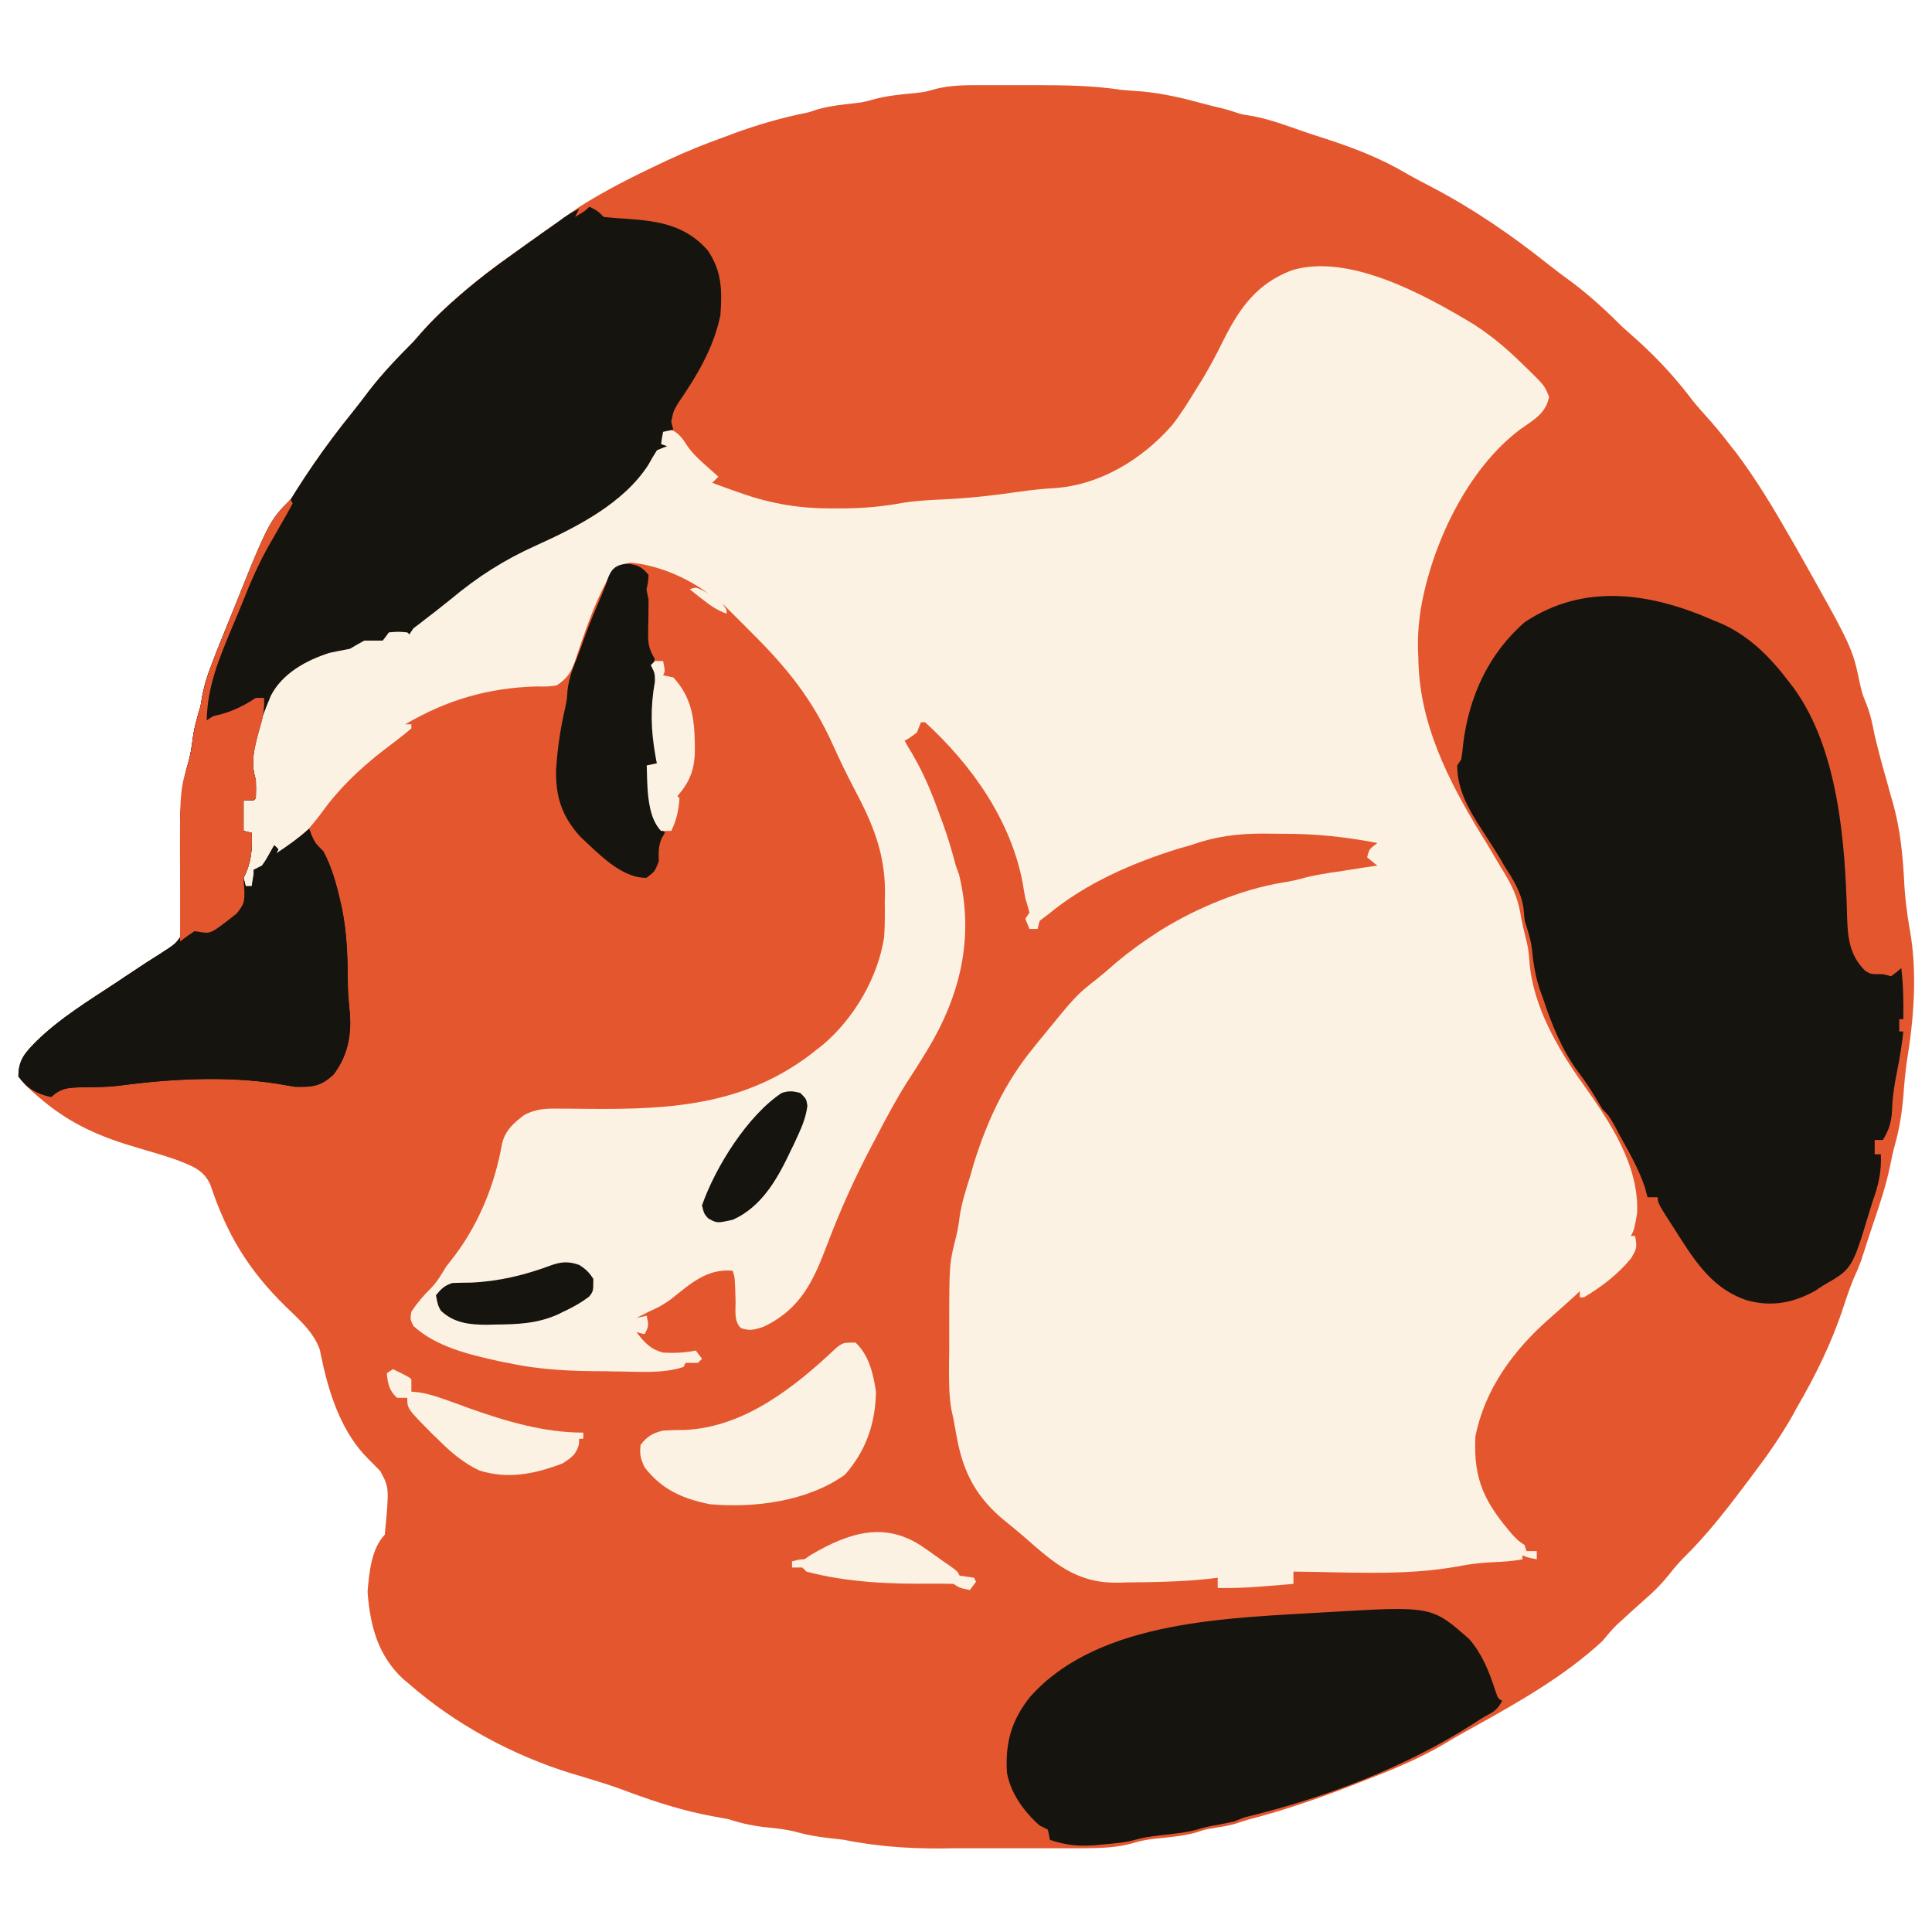
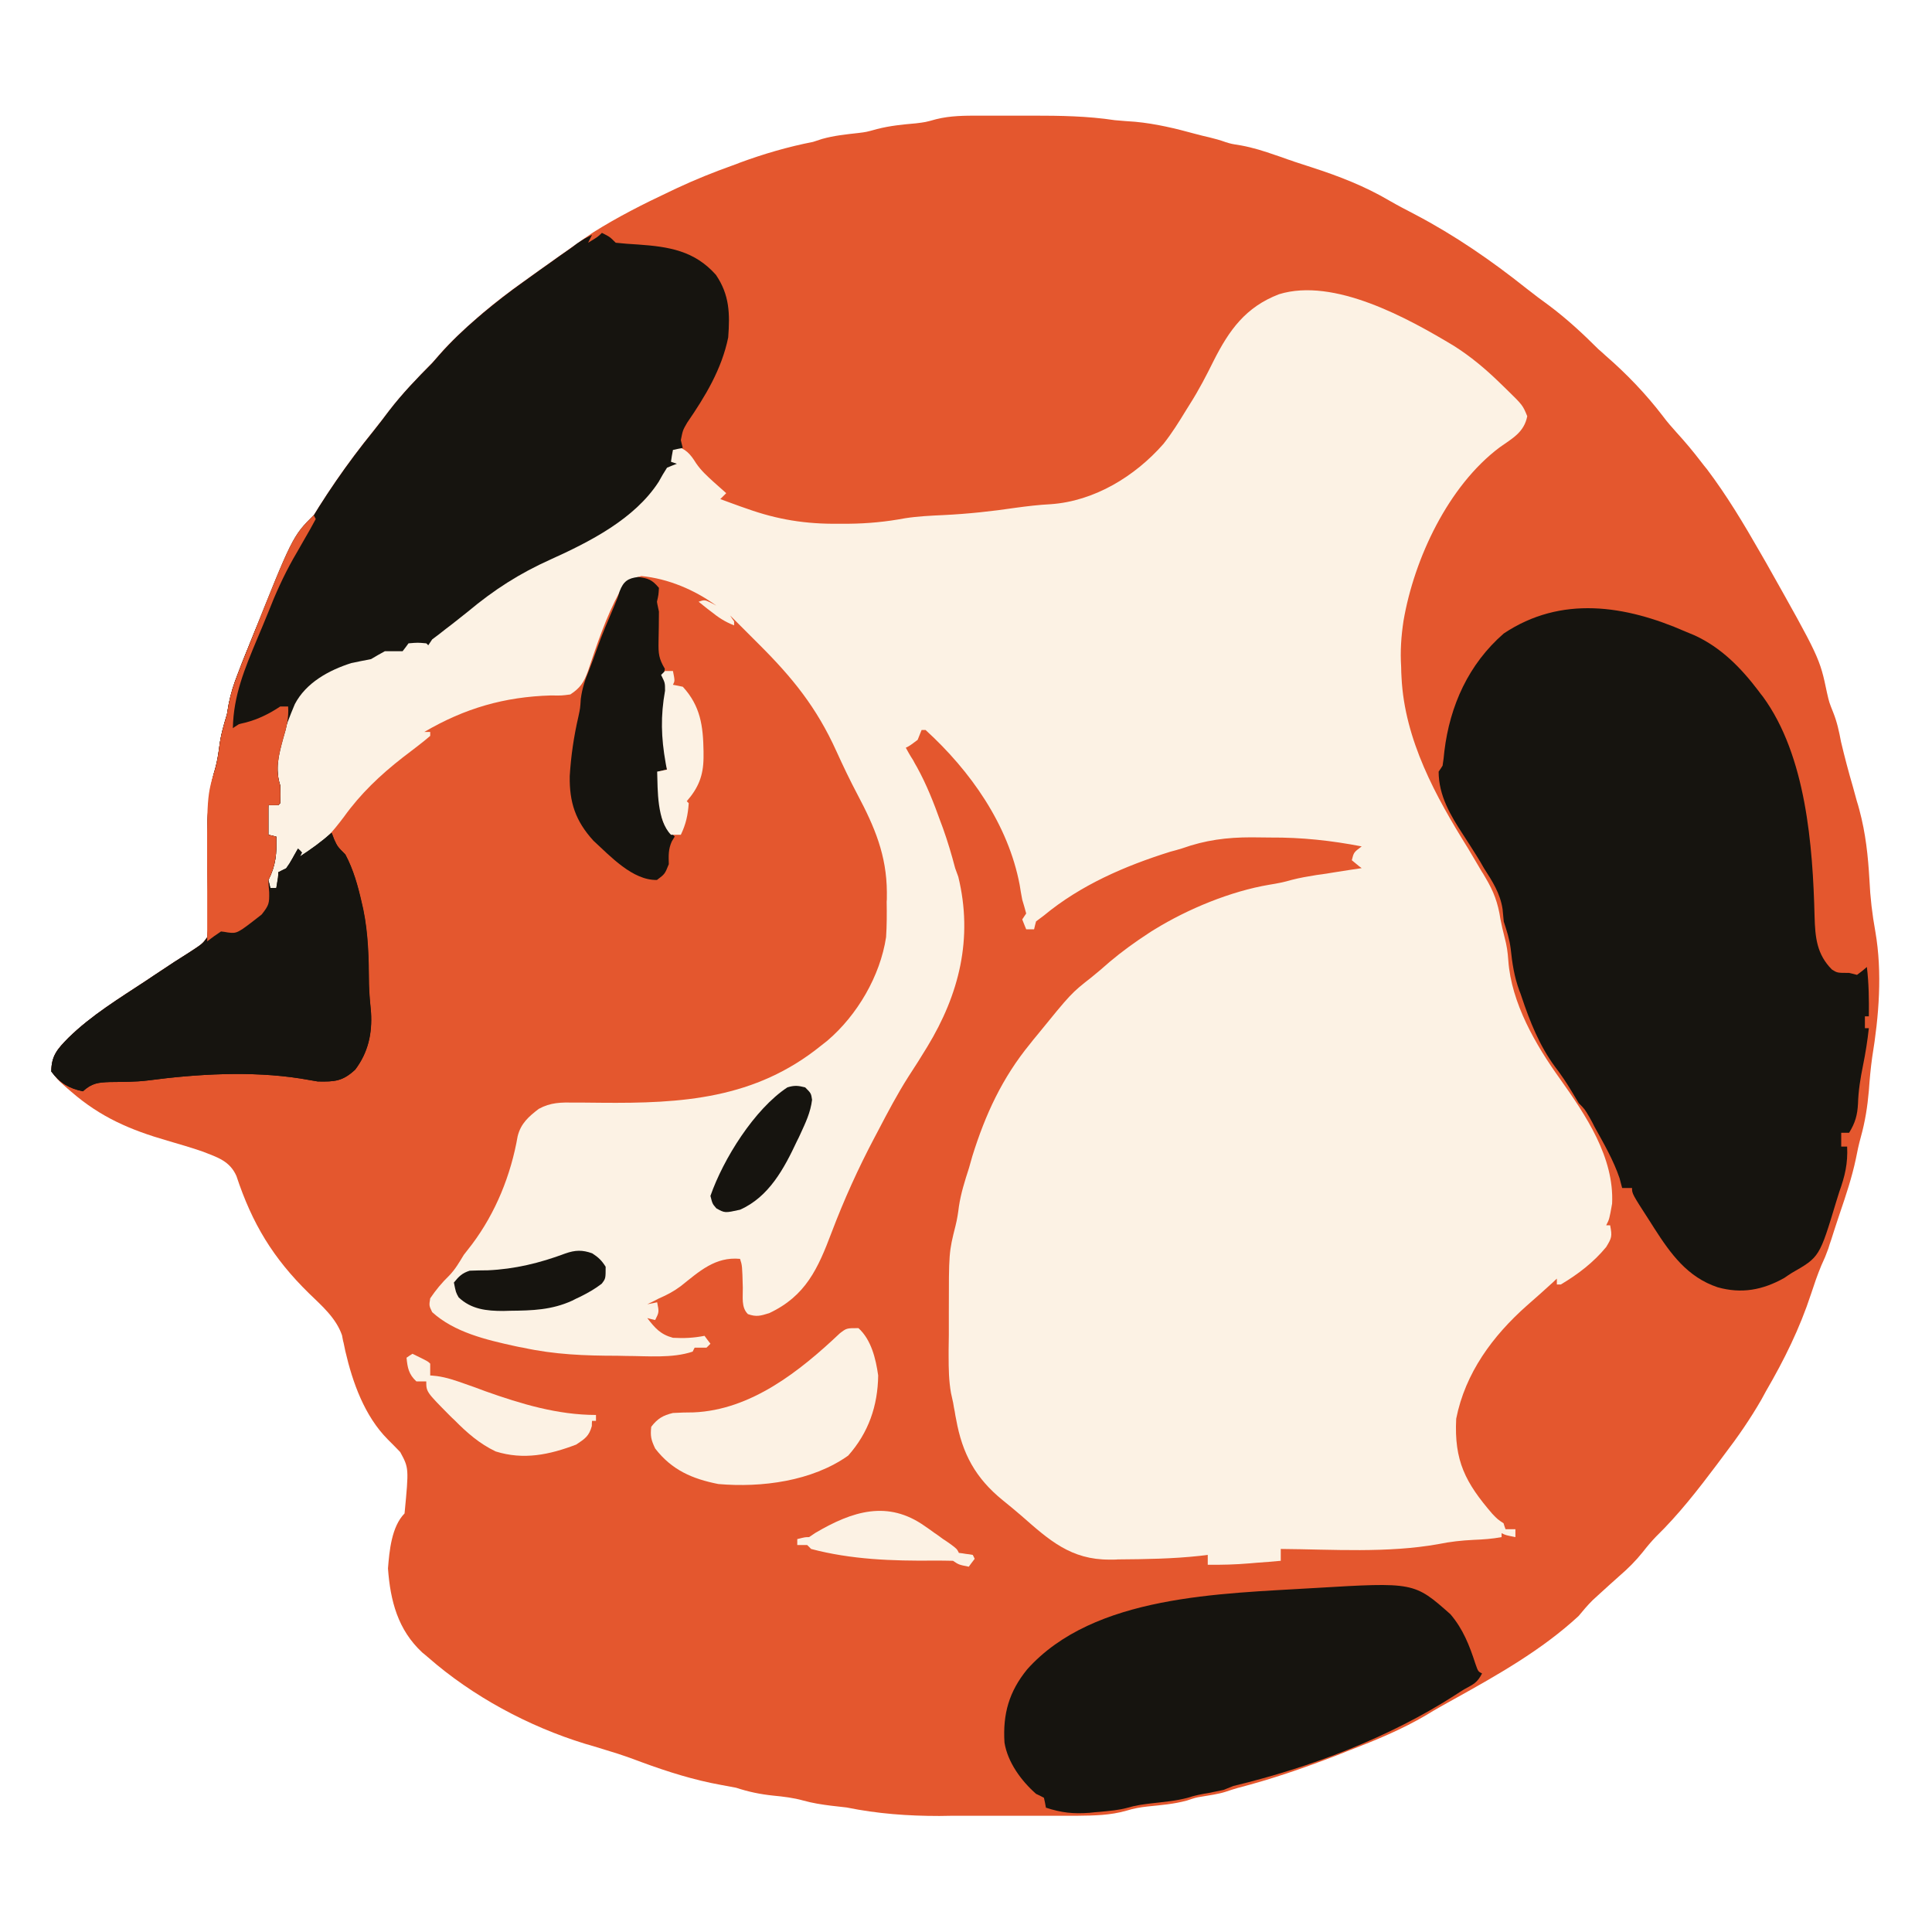
- <svg xmlns="http://www.w3.org/2000/svg" viewBox="45 45 944 944">
+ <svg xmlns="http://www.w3.org/2000/svg" viewBox="28 28 979 979">
  <path d="M0 0 C0.7 -0 0.7 -0 4.3 -0 C7.3 0 10.3 0.0 13.3 0.0 C17.9 0.0 22.4 0.0 27.0 0.0 C41.1 0.0 54.8 0.2 68.7 2.3 C72.2 2.6 75.6 2.9 79.0 3.1 C89.6 4.1 99.5 6.5 109.7 9.3 C112.0 9.9 114.3 10.5 116.6 11.0 C119.4 11.7 122.1 12.4 124.8 13.4 C127.7 14.3 127.7 14.3 132.7 15.1 C138.7 16.2 144.4 18.0 150.1 20.0 C152.2 20.7 154.3 21.4 156.4 22.2 C157.5 22.5 158.5 22.9 159.6 23.3 C162.6 24.3 165.5 25.2 168.5 26.2 C182.4 30.7 195.3 35.7 207.9 43.1 C212.2 45.6 216.5 47.8 220.9 50.1 C240.9 60.6 259.5 73.4 277.2 87.5 C281.1 90.6 285.0 93.5 289.0 96.4 C297.9 103.1 305.8 110.4 313.7 118.3 C315 119.4 316.2 120.5 317.4 121.6 C328.1 130.9 337.7 140.9 346.3 152.1 C348.5 155.1 350.9 157.8 353.4 160.6 C357.7 165.3 361.8 170.2 365.7 175.3 C366.7 176.6 367.7 177.9 368.8 179.2 C378.9 192.6 387.4 206.8 395.7 221.3 C396.7 223.0 397.7 224.7 398.7 226.5 C425.9 274.8 425.9 274.8 429.6 292.5 C430.7 297.3 430.7 297.3 432.7 302.3 C434.7 307.3 435.7 312 436.7 317.3 C438.5 324.9 440.5 332.5 442.7 340.0 C443.4 342.4 444.0 344.9 444.7 347.3 C445.2 348.8 445.6 350.3 446.0 351.8 C449.2 363.7 450.4 375.1 451.1 387.3 C451.5 396.2 452.5 404.7 454.1 413.5 C457.7 434.3 455.9 456.4 452.5 477.1 C451.7 482.8 451.2 488.4 450.8 494.1 C450.1 502.2 448.9 509.8 446.7 517.7 C445.7 521.3 444.9 525.0 444.2 528.7 C442.2 538.1 439.2 547.1 436.1 556.2 C435.1 559.1 434.2 562.0 433.2 565.0 C433 565.7 433 565.7 431.7 569.7 C431.2 571.1 430.7 572.6 430.3 574.0 C428.7 578.3 428.7 578.3 426.7 582.7 C424.7 587.5 423.1 592.2 421.5 597.1 C415.8 614.5 407.9 630.5 398.7 646.3 C397.9 647.8 397.1 649.2 396.3 650.7 C390.7 660.4 384.5 669.4 377.7 678.3 C376.4 680.0 375.2 681.7 373.9 683.4 C364.2 696.3 354.4 708.9 342.9 720.1 C340.5 722.6 338.4 725.1 336.3 727.8 C332.7 732.3 328.9 736.1 324.5 739.9 C321.1 742.9 317.7 746.0 314.3 749.1 C313.2 750.1 312.0 751.2 310.8 752.3 C308.2 754.9 306.0 757.5 303.7 760.3 C285.1 777.5 262.6 790.2 240.6 802.4 C235.9 805.0 231.2 807.6 226.5 810.5 C214.3 817.7 201.0 823.2 187.7 828.3 C185.5 829.2 183.2 830.1 180.9 831 C164.5 837.3 148.1 843.0 131.0 847.4 C128.9 848.0 126.8 848.7 124.7 849.4 C120.8 850.6 116.8 851.1 112.8 851.8 C109.7 852.3 109.7 852.3 105.2 853.8 C98.6 855.6 92.1 856.1 85.3 856.8 C81.6 857.2 78.2 857.8 74.7 858.9 C66.4 861.3 58.2 861.4 49.7 861.5 C47.7 861.5 45.8 861.5 43.8 861.5 C41.7 861.5 39.6 861.5 37.5 861.5 C35.3 861.5 33.1 861.5 30.9 861.5 C26.3 861.5 21.8 861.5 17.2 861.5 C11.4 861.5 5.5 861.5 -0.2 861.5 C-4.7 861.5 -9.2 861.5 -13.7 861.5 C-15.9 861.5 -18.0 861.6 -20.2 861.6 C-36.2 861.6 -51.4 860.5 -67.2 857.3 C-69.8 857.0 -72.4 856.7 -75.1 856.4 C-79.9 855.8 -84.4 855.1 -89.1 853.8 C-94.1 852.4 -99.1 851.8 -104.3 851.3 C-111.0 850.6 -116.8 849.4 -123.2 847.3 C-125.7 846.8 -128.2 846.4 -130.7 845.9 C-144.6 843.4 -157.9 839.2 -171.2 834.3 C-176.5 832.3 -181.8 830.4 -187.2 828.8 C-188.5 828.4 -189.8 828.0 -191.1 827.6 C-194.0 826.7 -196.9 825.8 -199.8 825.0 C-228.4 816.2 -256.7 801.0 -279.2 781.3 C-280.2 780.5 -281.1 779.6 -282.2 778.8 C-294.6 767.3 -298.4 752.6 -299.6 736.2 C-298.9 727.3 -297.8 715.0 -291.2 708.3 C-289.0 685.3 -289.0 685.3 -293.4 677.2 C-295.5 675.0 -297.6 672.9 -299.7 670.8 C-311.5 658.9 -317.5 642.0 -321.2 626.1 C-321.5 624.7 -321.8 623.3 -322.1 621.8 C-322.3 621.2 -322.3 621.2 -322.9 618.0 C-325.9 609.3 -333.1 603.1 -339.6 596.8 C-357.8 579.0 -368.4 561.5 -376.4 537.3 C-379.8 529.7 -385.9 527.9 -393.3 525.0 C-399.3 522.9 -405.3 521.2 -411.4 519.4 C-430.1 514.0 -445.1 507.6 -460.0 494.7 C-461.3 493.6 -462.6 492.5 -463.9 491.3 C-467.2 488.3 -467.2 488.3 -470.2 484.3 C-470.2 476.3 -467.0 472.8 -461.6 467.3 C-449.9 455.9 -435.7 447.2 -422.2 438.3 C-419.6 436.6 -417.0 434.9 -414.4 433.1 C-410.0 430.2 -405.6 427.3 -401.1 424.5 C-393.7 419.7 -393.7 419.7 -391.2 416.3 C-390.8 412.4 -390.6 408.9 -390.7 405.0 C-390.7 403.9 -390.8 402.7 -390.8 401.6 C-390.8 398.0 -390.9 394.4 -390.9 390.8 C-391.0 386.1 -391.1 381.5 -391.1 376.8 C-391.1 376.2 -391.1 376.2 -391.1 373.3 C-391.3 358.9 -391.4 344.7 -387.2 330.8 C-386.2 327.2 -385.6 323.7 -385.1 320.0 C-384.4 314.2 -382.9 308.9 -381.2 303.3 C-380.9 301.6 -380.6 299.9 -380.3 298.1 C-379.3 292.7 -377.8 288.0 -375.7 282.8 C-375.0 281.0 -374.3 279.2 -373.6 277.3 C-372.8 275.3 -372.0 273.3 -371.2 271.3 C-370.7 270.2 -370.3 269.1 -369.9 268.0 C-354.1 228.5 -333.9 193.0 -307.0 159.8 C-304.3 156.4 -301.6 153.0 -299.0 149.5 C-292.3 140.8 -284.9 133.1 -277.2 125.3 C-276.0 124.0 -274.9 122.7 -273.7 121.3 C-267.7 114.4 -261.1 108.3 -254.2 102.3 C-253.3 101.5 -252.3 100.7 -251.4 99.9 C-244.9 94.4 -238.2 89.3 -231.2 84.3 C-230.1 83.6 -229.1 82.8 -228.0 82.0 C-218.8 75.4 -209.5 68.8 -200.2 62.3 C-198.7 61.3 -197.3 60.3 -195.7 59.2 C-183.3 51.4 -170.3 44.8 -157.1 38.6 C-156.4 38.3 -156.4 38.3 -153.1 36.7 C-143.9 32.4 -134.7 28.7 -125.2 25.3 C-124 24.9 -122.7 24.4 -121.5 23.9 C-109.3 19.4 -97 15.8 -84.2 13.3 C-82.7 12.8 -81.2 12.3 -79.6 11.8 C-73.5 10.1 -67.6 9.5 -61.3 8.8 C-57.2 8.3 -57.2 8.3 -51.8 6.8 C-45.2 5.1 -38.9 4.5 -32.1 3.9 C-27.2 3.3 -27.2 3.3 -21.8 1.8 C-14.5 -0.0 -7.5 -0.0 0 0 Z " fill="#e4572e" transform="translate(524.2,86.6)" />
  <path d="M0 0 C8.5 5.4 15.9 11.6 23.1 18.6 C24.2 19.7 25.3 20.7 26.4 21.8 C34.8 30.0 34.8 30.0 37.1 35.6 C35.5 43.8 29.6 46.8 23.1 51.4 C-2.9 70.9 -20.2 107.7 -25.6 139.3 C-26.8 147.2 -27.3 154.7 -26.8 162.6 C-26.8 164.4 -26.7 166.3 -26.6 168.1 C-25.0 199.7 -9.3 228.3 7.1 254.6 C9.5 258.6 11.8 262.6 14.2 266.6 C14.5 267.0 14.5 267.0 15.9 269.4 C20.1 276.4 22.3 282.3 23.5 290.4 C24.1 293.5 24.8 296.5 25.6 299.6 C26.7 303.7 27.2 307.0 27.5 311.4 C29.0 332.9 41.4 354.3 53.7 371.4 C66.9 390.0 81.2 411.2 80.1 434.6 C78.7 442.5 78.7 442.5 77.1 445.6 C77.7 445.6 78.4 445.6 79.1 445.6 C80.2 451.2 79.9 452.0 77.1 456.6 C70.7 464.4 62.7 470.5 54.1 475.6 C53.4 475.6 52.8 475.6 52.1 475.6 C52.1 474.6 52.1 473.7 52.1 472.6 C51.4 473.3 50.7 473.9 50 474.6 C45.7 478.5 41.4 482.4 37 486.2 C19.6 501.6 5.7 520.4 1.1 543.6 C0.0 565.0 5.8 576.0 19.4 591.8 C22.1 594.6 22.1 594.6 25.1 596.6 C25.4 597.6 25.7 598.6 26.1 599.6 C27.7 599.6 29.4 599.6 31.1 599.6 C31.1 601 31.1 602.3 31.1 603.6 C26.1 602.6 26.1 602.6 24.1 601.6 C24.1 602.3 24.1 603 24.1 603.6 C19.3 604.5 14.7 604.8 9.8 605.0 C3.8 605.3 -1.8 605.9 -7.7 607.1 C-33.7 611.8 -61.5 609.8 -87.8 609.6 C-87.8 611.6 -87.8 613.6 -87.8 615.6 C-91.9 616.0 -96.0 616.3 -100.1 616.6 C-101.3 616.7 -102.4 616.8 -103.6 616.9 C-110.7 617.5 -117.7 617.7 -124.8 617.6 C-124.8 616.0 -124.8 614.3 -124.8 612.6 C-126.1 612.8 -127.4 612.9 -128.8 613.1 C-142.6 614.6 -156.5 614.8 -170.4 614.9 C-171.1 615 -171.1 615 -174.5 615.0 C-194.1 615.1 -205.1 605.2 -219.2 592.8 C-222.3 590.1 -225.5 587.5 -228.7 584.9 C-242.5 573.7 -249.2 561.3 -252.3 543.9 C-252.6 542.6 -252.8 541.3 -253.0 540 C-253.3 538.5 -253.6 537.1 -253.8 535.6 C-254.0 534.8 -254.0 534.8 -254.9 530.6 C-256.0 524.4 -256.1 518.3 -256.1 512.0 C-256.1 510.8 -256.1 509.7 -256.1 508.5 C-256.1 506.0 -256.0 503.5 -256.0 501.1 C-256.0 497.3 -256.0 493.6 -256.0 489.9 C-256.0 459.3 -256.0 459.3 -252.6 445.8 C-251.8 442.6 -251.3 439.4 -250.9 436.1 C-249.9 429.4 -247.9 423.1 -245.8 416.6 C-245.2 414.6 -244.7 412.6 -244.1 410.6 C-237.5 389.4 -228.9 370.8 -214.8 353.6 C-213.7 352.2 -212.6 350.8 -211.4 349.4 C-194.0 328.0 -194.0 328.0 -183.8 320.0 C-180.6 317.4 -177.5 314.8 -174.5 312.1 C-168.2 306.8 -161.7 302.1 -154.8 297.6 C-153.8 297.0 -152.9 296.3 -151.8 295.7 C-134.9 285.3 -113.2 276.3 -93.5 273.0 C-89.7 272.4 -86.1 271.7 -82.4 270.6 C-78.2 269.5 -74.0 268.8 -69.7 268.1 C-68.0 267.9 -66.4 267.6 -64.7 267.4 C-63.1 267.1 -61.5 266.9 -59.8 266.6 C-57.3 266.2 -54.7 265.8 -52.1 265.4 C-50.4 265.2 -48.6 264.9 -46.8 264.6 C-47.7 264.0 -47.7 264.0 -51.8 260.6 C-50.8 256.6 -50.8 256.6 -46.8 253.6 C-62.3 250.6 -77.3 249 -93.1 249.1 C-96.3 249.1 -99.5 249.0 -102.7 249.0 C-115.2 249 -126.0 250.4 -137.8 254.6 C-139.8 255.2 -141.8 255.8 -143.8 256.3 C-166.8 263.5 -189.2 273.2 -207.8 288.6 C-209.1 289.6 -210.5 290.6 -211.8 291.6 C-212.2 293 -212.5 294.3 -212.8 295.6 C-214.1 295.6 -215.5 295.6 -216.8 295.6 C-217.5 294.0 -218.1 292.3 -218.8 290.6 C-218.2 289.6 -217.5 288.7 -216.8 287.6 C-217.4 285.3 -218.1 282.9 -218.8 280.6 C-219.3 278.1 -219.7 275.6 -220.1 273.1 C-225.9 242.5 -245.0 215.4 -267.8 194.6 C-268.5 194.6 -269.1 194.6 -269.8 194.6 C-270.5 196.3 -271.1 197.9 -271.8 199.6 C-275.8 202.6 -275.8 202.6 -277.8 203.6 C-277.3 204.5 -276.8 205.4 -276.3 206.3 C-275.6 207.5 -274.9 208.7 -274.1 209.9 C-273.5 211.1 -272.8 212.3 -272.1 213.5 C-267.2 222.4 -263.6 231.6 -260.2 241.1 C-259.8 242.2 -259.4 243.2 -259.0 244.3 C-256.6 251.0 -254.6 257.7 -252.8 264.6 C-252.3 266.1 -251.7 267.5 -251.2 269.0 C-243.6 300.2 -250.8 328.6 -266.9 355.1 C-270.0 360.2 -273.2 365.3 -276.5 370.3 C-282.1 379.1 -287 388.4 -291.8 397.6 C-292.4 398.8 -293.0 399.9 -293.6 401.0 C-301.9 416.7 -309.1 432.6 -315.4 449.2 C-322.3 467.5 -328.5 481.4 -347.0 490.1 C-351.5 491.5 -353.5 492.1 -357.8 490.6 C-361.3 487.2 -360.3 481.9 -360.4 477.2 C-360.7 466.0 -360.7 466.0 -361.8 462.6 C-374.4 461.4 -382.5 469.0 -391.8 476.4 C-395.3 479.0 -398.8 480.9 -402.8 482.6 C-403.4 482.9 -403.4 482.9 -406.3 484.4 C-407.2 484.8 -408.0 485.2 -408.8 485.6 C-407.2 485.3 -405.5 485.0 -403.8 484.6 C-402.8 489.6 -402.8 489.6 -404.8 493.6 C-406.1 493.3 -407.5 493.0 -408.8 492.6 C-404.9 497.7 -402.1 500.9 -395.8 502.6 C-390.2 502.9 -385.4 502.7 -379.8 501.6 C-378.8 503 -377.8 504.3 -376.8 505.6 C-377.5 506.3 -378.1 507 -378.8 507.6 C-380.8 507.6 -382.8 507.6 -384.8 507.6 C-385.2 508.3 -385.5 509 -385.8 509.6 C-396.2 513.1 -408.7 511.8 -419.5 511.8 C-421.0 511.8 -422.5 511.7 -424.0 511.7 C-440.3 511.7 -455.9 511.1 -471.8 507.6 C-473.2 507.4 -474.5 507.1 -475.9 506.8 C-490.5 503.6 -506.6 499.8 -517.8 489.6 C-519.4 486.3 -519.4 486.3 -518.8 482.6 C-515.9 478.3 -512.9 474.7 -509.2 471.1 C-506.1 467.9 -504.1 464.4 -501.8 460.6 C-500.4 458.8 -499.0 457.0 -497.6 455.2 C-485.6 439.2 -477.9 420.1 -474.5 400.5 C-472.9 394.0 -468.9 390.5 -463.8 386.6 C-457.8 383.3 -452.6 383.3 -445.8 383.4 C-444.7 383.4 -443.7 383.4 -442.6 383.4 C-439.1 383.4 -435.7 383.5 -432.3 383.5 C-391.2 383.9 -354.2 381.6 -320.8 354.6 C-319.7 353.7 -318.6 352.9 -317.5 352 C-302.4 339.1 -290.8 319.3 -287.8 299.6 C-287.4 293.6 -287.4 287.6 -287.5 281.6 C-287.4 280.8 -287.4 280.8 -287.4 276.8 C-287.5 258.1 -293.6 243.7 -302.3 227.3 C-306.1 220.1 -309.6 212.8 -313 205.3 C-323.0 183.2 -335.2 168.1 -352.4 151.0 C-353.1 150.3 -353.1 150.3 -356.6 146.8 C-360.0 143.4 -363.4 140.0 -366.8 136.6 C-366.2 137.6 -365.5 138.6 -364.8 139.6 C-364.8 140.3 -364.8 141 -364.8 141.6 C-369.6 139.7 -372.6 137.7 -376.6 134.5 C-377.8 133.6 -379.0 132.7 -380.2 131.7 C-380.6 131.4 -380.6 131.4 -382.8 129.6 C-379.8 128.6 -379.8 128.6 -376.6 130.1 C-376.2 130.3 -376.2 130.3 -373.8 131.6 C-384.8 123.6 -398.2 117.9 -411.8 116.6 C-417.4 118.0 -419.6 120.1 -422.8 124.6 C-429.8 137.5 -434.3 151.2 -438.9 164.9 C-440.9 170.5 -442.9 173.4 -447.8 176.6 C-452.3 177.2 -452.3 177.2 -457.6 177.1 C-481.3 177.8 -501.3 183.6 -521.8 195.6 C-520.8 195.6 -519.8 195.6 -518.8 195.6 C-518.8 196.3 -518.8 197 -518.8 197.6 C-520.9 199.4 -523.0 201.1 -525.1 202.7 C-525.8 203.2 -525.8 203.2 -529.0 205.7 C-529.7 206.2 -529.7 206.2 -532.8 208.6 C-544.2 217.5 -554.1 226.9 -562.5 238.6 C-568.2 246.2 -574.6 253.7 -582.8 258.6 C-583.5 258.6 -584.1 258.6 -584.8 258.6 C-584.8 257.6 -584.8 256.7 -584.8 255.6 C-585.4 256.4 -585.9 257.2 -586.5 258.0 C-587.2 259.1 -587.9 260.1 -588.6 261.1 C-589.3 262.2 -590.1 263.2 -590.8 264.2 C-591.5 265.0 -592.1 265.8 -592.8 266.6 C-593.8 266.6 -594.8 266.6 -595.8 266.6 C-595.6 267.6 -595.4 268.5 -595.2 269.4 C-594.8 272.6 -594.8 272.6 -596.8 275.6 C-598.1 275.3 -599.5 275.0 -600.8 274.6 C-601.2 273.3 -601.5 272.0 -601.8 270.6 C-600.8 269.0 -599.8 267.3 -598.8 265.6 C-598.1 261.4 -598.1 261.4 -597.6 256.8 C-597.5 255.3 -597.3 253.8 -597.2 252.2 C-597.1 251.6 -597.1 251.6 -596.8 248.6 C-598.5 248.3 -600.1 248.0 -601.8 247.6 C-601.7 245.2 -601.7 245.2 -600.8 232.6 C-599.2 232.3 -597.5 232.0 -595.8 231.6 C-595.7 223.0 -595.7 223.0 -596.8 219.6 C-597.5 204.5 -593.4 188.2 -584.8 175.6 C-575.4 166.0 -564.0 160.4 -551 157.6 C-546.8 156.6 -546.8 156.6 -541.8 153.6 C-540.3 153.7 -538.8 153.7 -537.2 153.7 C-536.5 153.7 -536.5 153.7 -532.8 153.6 C-531.8 152.3 -530.8 151.0 -529.8 149.6 C-525.2 149.3 -525.2 149.3 -520.8 149.6 C-520.5 150.0 -520.2 150.3 -519.8 150.6 C-519.1 149.9 -518.4 149.2 -517.7 148.4 C-502.7 133.7 -484.9 119.6 -465.8 110.8 C-464.9 110.3 -464.0 109.9 -463.1 109.5 C-458.8 107.4 -454.5 105.5 -450.1 103.5 C-429.7 94.3 -410.1 80.3 -398.8 60.6 C-398.2 60.0 -397.5 59.3 -396.8 58.6 C-397.2 57.6 -397.5 56.7 -397.8 55.6 C-396.8 54.0 -395.8 52.3 -394.8 50.6 C-389.4 52.0 -387.0 54.7 -384.1 59.4 C-381.5 63.2 -378.5 65.9 -375.1 69.0 C-373.9 70.1 -372.7 71.1 -371.5 72.2 C-370.6 73.0 -369.7 73.8 -368.8 74.6 C-369.8 75.6 -370.8 76.6 -371.8 77.6 C-368.4 78.9 -364.9 80.1 -361.4 81.4 C-360.4 81.7 -359.5 82.1 -358.5 82.4 C-342.9 88.0 -328.5 90.3 -311.9 90.1 C-310.2 90.1 -308.5 90.1 -306.8 90.1 C-297.0 90.0 -287.7 89.1 -278.1 87.3 C-271.6 86.3 -265.1 86.0 -258.6 85.7 C-246.3 85.1 -234.2 83.8 -222.1 82.0 C-216.2 81.2 -210.4 80.5 -204.5 80.2 C-182.3 78.7 -161.7 66.1 -147.3 49.7 C-143.0 44.3 -139.4 38.5 -135.8 32.6 C-135.5 32.1 -135.5 32.1 -133.8 29.4 C-129.3 22.3 -125.5 15.0 -121.8 7.5 C-113.9 -8.1 -105.6 -19.7 -88.7 -26.2 C-60.8 -34.8 -23.4 -14.1 0 0 Z " fill="#fcf2e4" transform="translate(764.8,203.3)" />
  <path d="M0 0 C1.5 0.6 3.1 1.3 4.8 2.0 C18.2 8.2 28.2 18.4 37 30 C37.7 31.0 38.5 32.0 39.3 33.0 C61.2 62.9 64.6 108.6 65.5 144.5 C65.8 155 66.6 163.6 74.3 171.3 C77 173 77 173 83 173 C84.3 173.3 85.6 173.6 87 174 C89.7 172.0 89.7 172.0 92 170 C93.0 178.3 93.1 186.5 93 195 C92.3 195 91.6 195 91 195 C91 196.9 91 198.9 91 201 C91.6 201 92.3 201 93 201 C92.3 207.4 91.3 213.7 90 220.1 C88.7 226.5 87.7 232.7 87.5 239.3 C87.2 245.0 86.1 249.0 83 254 C81.6 254 80.3 254 79 254 C79 256.3 79 258.6 79 261 C79.9 261 80.9 261 82 261 C82.4 269.6 80.9 275.9 78 284 C77.5 285.5 77.0 287.1 76.5 288.8 C68.0 317.0 68.0 317.0 54 325 C52.7 325.8 51.4 326.7 50.1 327.6 C39.2 333.7 28.5 335.7 16.4 332.3 C1.1 327.2 -7.4 315.4 -15.8 302.3 C-16.1 301.8 -16.1 301.8 -17.7 299.3 C-27 284.9 -27 284.9 -27 282 C-28.6 282 -30.3 282 -32 282 C-32.4 280.4 -32.9 278.8 -33.3 277.1 C-36.4 267.9 -41.3 259.5 -46 251 C-46.8 249.3 -47.7 247.7 -48.6 246.1 C-51 242 -51 242 -54 239 C-55.2 237.0 -56.4 235.0 -57.6 233 C-60.2 228.7 -62.9 224.6 -66 220.6 C-73.9 209.9 -78.8 197.6 -83 185 C-83.3 184.0 -83.7 183.0 -84.1 182.0 C-86.7 174.9 -87.7 168.2 -88.5 160.7 C-89.1 155.9 -90.5 151.5 -92 147 C-92.2 144.9 -92.4 142.8 -92.6 140.7 C-93.8 132.7 -97.7 126.7 -102 120 C-103.2 117.8 -104.5 115.7 -105.8 113.6 C-108.0 110.1 -110.2 106.6 -112.5 103.1 C-119.0 93.2 -125 83.1 -125 71 C-124.3 70.0 -123.6 69.0 -123 68 C-122.6 65.5 -122.3 63.1 -122.1 60.7 C-119.3 37.5 -109.8 16.5 -92 1 C-62.9 -18.4 -30.4 -13.3 0 0 Z " fill="#16140f" transform="translate(882,348)" />
  <path d="M0 0 C4 2 4 2 7 5 C10.8 5.4 14.5 5.7 18.3 5.9 C33.9 7.0 46.9 9.0 57.8 21.3 C64.7 31.5 64.9 40.9 64 53 C60.7 69.1 52.4 82.8 43.2 96.2 C41 100 41 100 40 105 C40.3 106.3 40.6 107.6 41 109 C39.3 109.3 37.7 109.6 36 110 C35.6 111.9 35.3 113.9 35 116 C35.9 116.3 36.9 116.6 38 117 C36.3 117.6 34.7 118.3 33 119 C31.5 121.3 30.1 123.7 28.8 126.1 C16.6 145.0 -6.1 156.5 -26 165.5 C-41.8 172.6 -54.6 180.8 -68 192 C-70.5 194.0 -73.1 196.0 -75.7 198.1 C-76.8 198.9 -77.9 199.8 -79.1 200.7 C-81.3 202.5 -83.6 204.2 -86 206 C-86.6 206.9 -87.3 207.9 -88 209 C-88.3 208.6 -88.6 208.3 -89 208 C-93.3 207.6 -93.3 207.6 -98 208 C-98.9 209.3 -99.9 210.6 -101 212 C-104 212 -107 212 -110 212 C-112.3 213.2 -114.6 214.6 -117 216 C-120.3 216.6 -123.6 217.3 -127 218 C-138.3 221.6 -149.9 227.9 -155.6 238.8 C-160.6 250.8 -167.3 267.0 -163 280 C-162.9 283 -162.9 286 -163 289 C-163.3 289.3 -163.6 289.6 -164 290 C-165.6 290 -167.3 290 -169 290 C-169 294.9 -169 299.9 -169 305 C-167.6 305.3 -166.3 305.6 -165 306 C-164.7 314.4 -165.2 320.5 -169 328 C-168.6 329.3 -168.3 330.6 -168 332 C-167.0 332 -166.0 332 -165 332 C-164 326.2 -164 326.2 -164 324 C-162.6 323.3 -161.3 322.6 -160 322 C-158.3 319.6 -158.3 319.6 -156.7 316.8 C-156.3 316.0 -156.3 316.0 -154 312 C-153.3 312.6 -152.6 313.3 -152 314 C-152.3 314.6 -152.6 315.3 -153 316 C-147.3 312.3 -142.0 308.5 -137 304 C-136.7 304.5 -136.7 304.5 -135.7 307.2 C-134 311 -134 311 -130 315 C-125.9 322.6 -123.6 330.9 -121.7 339.3 C-121.4 340.5 -121.2 341.6 -120.9 342.8 C-118.3 355.4 -118.1 367.9 -118.0 380.7 C-117.9 385.5 -117.4 390.2 -117 395 C-116.3 405.7 -118.4 415.3 -125 424 C-131.3 429.9 -135.3 430.2 -144 430 C-146.9 429.5 -149.8 429.0 -152.8 428.5 C-177.8 424.6 -205.1 426.2 -230.1 429.5 C-236.5 430.3 -243 430.2 -249.4 430.3 C-255.4 430.5 -258.5 430.9 -263 435 C-270.1 433.5 -274.6 430.8 -279 425 C-279 416.9 -275.8 413.5 -270.3 407.9 C-258.7 396.5 -244.5 387.9 -231 379 C-228.4 377.2 -225.8 375.5 -223.2 373.8 C-218.8 370.8 -214.3 367.9 -209.8 365.1 C-202.4 360.3 -202.4 360.3 -200 357 C-199.5 353.0 -199.4 349.5 -199.5 345.6 C-199.5 344.5 -199.5 343.4 -199.5 342.2 C-199.6 338.6 -199.6 335.0 -199.7 331.5 C-199.8 326.8 -199.8 322.1 -199.9 317.4 C-199.9 316.9 -199.9 316.9 -199.9 314.0 C-200.1 299.5 -200.2 285.4 -195.9 271.4 C-194.9 267.8 -194.4 264.4 -193.9 260.6 C-193.2 254.8 -191.7 249.6 -190 244 C-189.7 242.2 -189.4 240.5 -189.1 238.7 C-188.0 233.3 -186.5 228.6 -184.5 223.5 C-183.8 221.6 -183.1 219.8 -182.4 218.0 C-181.6 216.0 -180.8 214 -180 212 C-179.5 210.9 -179.1 209.8 -178.6 208.6 C-162.9 169.1 -142.7 133.6 -115.8 100.5 C-113.1 97.1 -110.4 93.6 -107.8 90.1 C-101.1 81.4 -93.7 73.7 -86 66 C-84.8 64.6 -83.6 63.3 -82.5 62 C-76.4 55.1 -69.9 48.9 -63 43 C-62.0 42.2 -61.1 41.4 -60.2 40.6 C-53.6 35.1 -46.9 29.9 -40 25 C-38.9 24.2 -37.8 23.4 -36.8 22.7 C-33.2 20.1 -29.6 17.5 -26 15 C-24.5 13.9 -23.0 12.8 -21.4 11.7 C-20.7 11.2 -20.7 11.2 -16.8 8.5 C-15.4 7.5 -14.0 6.5 -12.6 5.4 C-9 3 -9 3 -5 1 C-5.6 2.3 -6.3 3.6 -7 5 C-2 2 -2 2 0 0 Z " fill="#16140f" transform="translate(333,146)" />
  <path d="M0 0 C6.3 7.4 9.6 15.7 12.6 25.0 C14 29 14 29 16 30 C13.5 34.8 11.7 35.4 7 38 C5.5 38.9 4.1 39.8 2.6 40.8 C-31.1 62.5 -70.9 77.6 -110 87 C-111.6 87.6 -113.3 88.3 -115 89 C-117.4 89.5 -119.9 90.0 -122.3 90.5 C-126.0 91.1 -129.6 91.8 -133.2 93 C-139.2 94.6 -145.4 95.1 -151.5 95.8 C-155.6 96.3 -159.5 96.8 -163.5 98.0 C-168.1 99.3 -172.7 99.6 -177.5 100.1 C-179.3 100.2 -181.1 100.4 -182.9 100.6 C-191.2 101.2 -197.0 100.6 -205 98 C-205.3 96.3 -205.6 94.7 -206 93 C-207.3 92.3 -208.6 91.6 -210 91 C-217.5 84.4 -224.4 75.0 -226 65 C-226.9 50.5 -223.7 39.2 -214.5 27.9 C-180.7 -9.9 -116.2 -10.4 -68.9 -13.3 C-18.4 -16.3 -18.4 -16.3 0 0 Z " fill="#16140f" transform="translate(763,846)" />
  <path d="M0 0 C0.3 0.6 0.6 1.3 1 2 C-0.9 5.6 -2.9 9.1 -5 12.7 C-6.2 14.8 -7.4 16.9 -8.6 19.0 C-9.2 20.1 -9.8 21.1 -10.4 22.1 C-15.4 31.0 -19.5 40.1 -23.2 49.6 C-25.0 54.0 -26.8 58.4 -28.7 62.8 C-35.0 77.9 -40.7 91.4 -41 108 C-40.0 107.3 -39.0 106.6 -38 106 C-37.4 105.8 -37.4 105.8 -34.4 105.1 C-28.0 103.4 -22.4 100.6 -17 97 C-15.6 97 -14.3 97 -13 97 C-12.6 102.8 -13.8 107.6 -15.5 113.2 C-17.7 121.3 -19.7 128.8 -17 137 C-16.9 140 -16.9 143 -17 146 C-17.3 146.3 -17.6 146.6 -18 147 C-19.6 147 -21.3 147 -23 147 C-23 151.9 -23 156.9 -23 162 C-21.6 162.3 -20.3 162.6 -19 163 C-18.7 171.4 -19.2 177.5 -23 185 C-22.6 186.3 -22.3 187.6 -22 189 C-21.0 189 -20.0 189 -19 189 C-18 183.2 -18 183.2 -18 181 C-16.6 180.3 -15.3 179.6 -14 179 C-12.3 176.6 -12.3 176.6 -10.7 173.8 C-9.8 172.2 -8.9 170.6 -8 169 C-7.3 169.6 -6.6 170.3 -6 171 C-6.3 171.6 -6.6 172.3 -7 173 C-1.3 169.3 3.9 165.5 9 161 C9.2 161.5 9.2 161.5 10.2 164.2 C12 168 12 168 16 172 C20.0 179.6 22.3 187.9 24.2 196.3 C24.3 196.9 24.3 196.9 25.0 199.8 C27.6 212.4 27.8 224.9 27.9 237.7 C28.0 242.5 28.5 247.2 29 252 C29.6 262.7 27.5 272.3 21 281 C14.6 286.9 10.6 287.2 2 287 C-0.9 286.5 -3.8 286.0 -6.8 285.5 C-31.8 281.6 -59.1 283.2 -84.1 286.5 C-90.5 287.3 -97 287.2 -103.4 287.3 C-109.4 287.5 -112.5 287.9 -117 292 C-124.1 290.5 -128.6 287.8 -133 282 C-133 273.9 -129.8 270.5 -124.3 264.9 C-112.7 253.5 -98.5 244.9 -85 236 C-82.4 234.2 -79.8 232.5 -77.2 230.8 C-72.8 227.8 -68.3 224.9 -63.8 222.1 C-56.4 217.3 -56.4 217.3 -54 214 C-53.5 210.0 -53.4 206.5 -53.5 202.6 C-53.5 201.5 -53.5 200.4 -53.5 199.2 C-53.6 195.6 -53.6 192.0 -53.7 188.5 C-53.8 183.8 -53.8 179.1 -53.9 174.4 C-53.9 173.9 -53.9 173.9 -53.9 171.0 C-54.1 156.5 -54.2 142.4 -49.9 128.4 C-48.9 124.8 -48.4 121.4 -47.9 117.6 C-47.2 111.8 -45.7 106.6 -44 101 C-43.7 99.2 -43.4 97.5 -43.1 95.7 C-42.0 90.3 -40.5 85.6 -38.5 80.5 C-37.8 78.6 -37.1 76.8 -36.4 75.0 C-35.6 73.0 -34.8 71 -34 69 C-33.5 67.9 -33.1 66.8 -32.6 65.6 C-10.8 10.8 -10.8 10.8 0 0 Z " fill="#16140f" transform="translate(187,289)" />
  <path d="M0 0 C5.2 0.6 7.2 1.4 10.6 5.5 C10.4 9.0 10.4 9.0 9.6 12.5 C9.7 13.3 9.7 13.3 10.6 17.5 C10.6 22.6 10.5 27.7 10.4 32.8 C10.3 38.7 10.5 41.3 13.6 46.5 C13.3 48.2 12.9 49.8 12.6 51.5 C13.6 52.5 14.6 53.5 15.6 54.5 C15.2 57.7 15.2 57.7 14.3 61.5 C11.9 72.4 12.7 81.7 14.6 92.5 C14.6 94.2 14.6 95.8 14.6 97.5 C13.9 97.7 13.9 97.7 10.6 98.5 C11.3 124.2 11.3 124.2 18.6 131.5 C18.1 132.3 17.6 133.2 17.1 134.0 C15.3 138.1 15.5 141.1 15.6 145.5 C13.6 150.5 13.6 150.5 9.6 153.5 C-2.7 153.8 -14.1 141.4 -22.6 133.6 C-31.7 123.6 -34.8 114.2 -34.6 100.9 C-34.0 90.8 -32.5 80.6 -30.2 70.7 C-29.3 66.5 -29.3 66.5 -29.0 61.8 C-28.3 56.3 -26.8 52.0 -24.7 46.9 C-23.4 43.6 -22.2 40.3 -21.0 36.9 C-18.4 29.4 -15.2 22.1 -12.1 14.8 C-10.3 10.5 -10.3 10.5 -9.3 7.2 C-7.4 2.2 -5.1 0.6 0 0 Z " fill="#16140f" transform="translate(351.3,320.4)" />
  <path d="M0 0 C6.5 5.9 8.8 15.5 10 24 C9.8 39.4 5.1 53.0 -5.2 64.6 C-23.5 77.6 -49.1 80.9 -71 79 C-84.2 76.4 -94.6 71.9 -103 61 C-105.1 56.6 -105.5 54.7 -105 50 C-101.8 45.8 -99.0 44.2 -94 43 C-90.5 42.8 -87.0 42.7 -83.6 42.7 C-54.5 41.5 -29.8 21.9 -9.4 2.6 C-6 0 -6 0 0 0 Z " fill="#fcf2e4" transform="translate(463,701)" />
  <path d="M0 0 C0.1 0.3 0.1 0.3 1 2 C-0.9 5.6 -2.9 9.1 -5 12.7 C-6.2 14.8 -7.4 16.9 -8.6 19.0 C-9.2 20.1 -9.8 21.1 -10.4 22.1 C-15.4 31.0 -19.5 40.1 -23.2 49.6 C-25.0 54.0 -26.8 58.4 -28.7 62.8 C-35.0 77.9 -40.7 91.4 -41 108 C-40.5 107.6 -40.5 107.6 -38 106 C-37.4 105.8 -37.4 105.8 -34.4 105.1 C-28.0 103.4 -22.4 100.6 -17 97 C-15.6 97 -14.3 97 -13 97 C-12.6 102.8 -13.8 107.6 -15.5 113.2 C-17.7 121.3 -19.7 128.8 -17 137 C-16.9 140 -16.9 143 -17 146 C-17.3 146.3 -17.6 146.6 -18 147 C-19.6 147 -21.3 147 -23 147 C-23 151.9 -23 156.9 -23 162 C-21.6 162.3 -20.3 162.6 -19 163 C-18.7 171.4 -19.2 177.5 -23 185 C-22.9 187.0 -22.8 189.1 -22.6 191.2 C-22.5 196.8 -22.7 197.7 -26.4 202.4 C-38.8 212.1 -38.8 212.1 -43.6 211.5 C-44.7 211.3 -45.8 211.1 -47 211 C-49.3 212.5 -51.7 214.2 -54 216 C-54.0 208.5 -54.0 201.1 -54.0 193.6 C-54.0 191.1 -54.0 188.6 -54.0 186.0 C-54.2 142.4 -54.2 142.4 -49.9 128.4 C-48.9 124.8 -48.4 121.4 -47.9 117.6 C-47.2 111.8 -45.7 106.6 -44 101 C-43.7 99.2 -43.4 97.5 -43.1 95.7 C-42.0 90.3 -40.5 85.6 -38.5 80.5 C-38.2 79.6 -38.2 79.6 -36.4 75.0 C-35.6 73.0 -34.8 71 -34 69 C-33.5 67.9 -33.1 66.8 -32.6 65.6 C-10.8 10.8 -10.8 10.8 0 0 Z " fill="#e4572e" transform="translate(187,289)" />
  <path d="M0 0 C7.8 3.8 7.8 3.8 9 5 C9 6.9 9 8.9 9 11 C9.5 11.0 9.5 11.0 12.4 11.3 C17.4 12.0 21.7 13.5 26.5 15.2 C27.4 15.5 27.4 15.5 31.9 17.1 C33.6 17.7 35.2 18.3 37 19 C55.0 25.4 73.6 31 93 31 C93 31.9 93 32.9 93 34 C92.3 34 91.6 34 91 34 C90.9 34.8 90.9 35.7 90.9 36.6 C89.5 41.7 87.5 43.0 83 46 C69.4 51.2 56.3 53.9 42.2 49.5 C34.0 45.6 27.6 40.0 21.3 33.6 C20.5 32.9 19.8 32.2 19.1 31.5 C7 19.3 7 19.3 7 14 C5.3 14 3.7 14 2 14 C-1.9 10.4 -2.5 7.1 -3 2 C-2.0 1.3 -1.0 0.6 0 0 Z " fill="#fcf2e4" transform="translate(237,714)" />
  <path d="M0 0 C3.1 2.0 4.8 3.6 6.8 6.8 C6.8 12.8 6.8 12.8 4.8 15.4 C1.3 18.1 -2.1 20.0 -6.1 22 C-7.5 22.6 -8.8 23.3 -10.2 24.0 C-20.5 28.7 -30.4 29.0 -41.5 29.1 C-42.1 29.1 -42.1 29.1 -45.1 29.2 C-53.5 29.2 -61.3 28.4 -67.7 22.3 C-69.1 19.8 -69.1 19.8 -70.1 14.8 C-67.6 11.7 -65.9 10.0 -62.1 8.8 C-59.1 8.7 -56.0 8.6 -52.9 8.6 C-39.3 8.0 -26.5 4.9 -13.7 0.1 C-8.6 -1.7 -5.0 -1.8 0 0 Z " fill="#16140f" transform="translate(328.1,663.1)" />
  <path d="M0 0 C3 3 3 3 3.5 6.3 C2.7 12.8 0.2 17.9 -2.5 23.8 C-3.0 24.9 -3.5 26.0 -4.1 27.1 C-10.6 41.0 -18.3 55.5 -33 62 C-40.7 63.7 -40.7 63.7 -45 61.3 C-47 59 -47 59 -48 55 C-41.5 36.3 -25.7 11.0 -9 0 C-5.4 -1.1 -3.6 -0.9 0 0 Z " fill="#16140f" transform="translate(436,579)" />
  <path d="M0 0 C1.6 1.1 3.2 2.2 4.8 3.4 C5.6 3.9 5.6 3.9 9.3 6.6 C10.7 7.5 12.0 8.4 13.4 9.4 C16.3 11.6 16.3 11.6 17.3 13.6 C18.5 13.7 19.6 13.9 20.8 14.1 C22.0 14.2 23.1 14.4 24.3 14.6 C24.5 14.9 24.5 14.9 25.3 16.6 C24.3 17.9 23.3 19.2 22.3 20.6 C17.3 19.6 17.3 19.6 14.3 17.6 C11.1 17.5 7.8 17.5 4.5 17.5 C-16.4 17.7 -37.2 17.0 -57.6 11.6 C-58.2 10.9 -58.9 10.3 -59.6 9.6 C-61.2 9.6 -62.9 9.6 -64.6 9.6 C-64.6 8.6 -64.6 7.6 -64.6 6.6 C-60.6 5.6 -60.6 5.6 -58.6 5.6 C-57.5 4.9 -56.5 4.2 -55.5 3.5 C-36.5 -7.7 -18.7 -13.2 0 0 Z " fill="#fcf2e4" transform="translate(496.6,801.3)" />
  <path d="M0 0 C1.3 0 2.6 0 4 0 C5 5 5 5 4 7 C5.6 7.3 7.3 7.6 9 8 C18.0 17.8 19.3 28.0 19.5 40.7 C19.5 41.8 19.5 42.9 19.5 44.0 C19.4 53.1 16.9 59.2 11 66 C11.3 66.3 11.6 66.6 12 67 C11.6 72.9 10.6 77.6 8 83 C6.3 83 4.7 83 3 83 C-4.1 75.8 -3.7 60.5 -4 51 C-3.1 50.8 -3.1 50.8 1 50 C0.7 48.9 0.5 47.8 0.3 46.6 C-2.0 33.7 -2.3 22.8 0 10 C0 6 0 6 -2 2 C-1.3 1.3 -0.6 0.6 0 0 Z " fill="#fcf2e4" transform="translate(365,368)" />
</svg>
